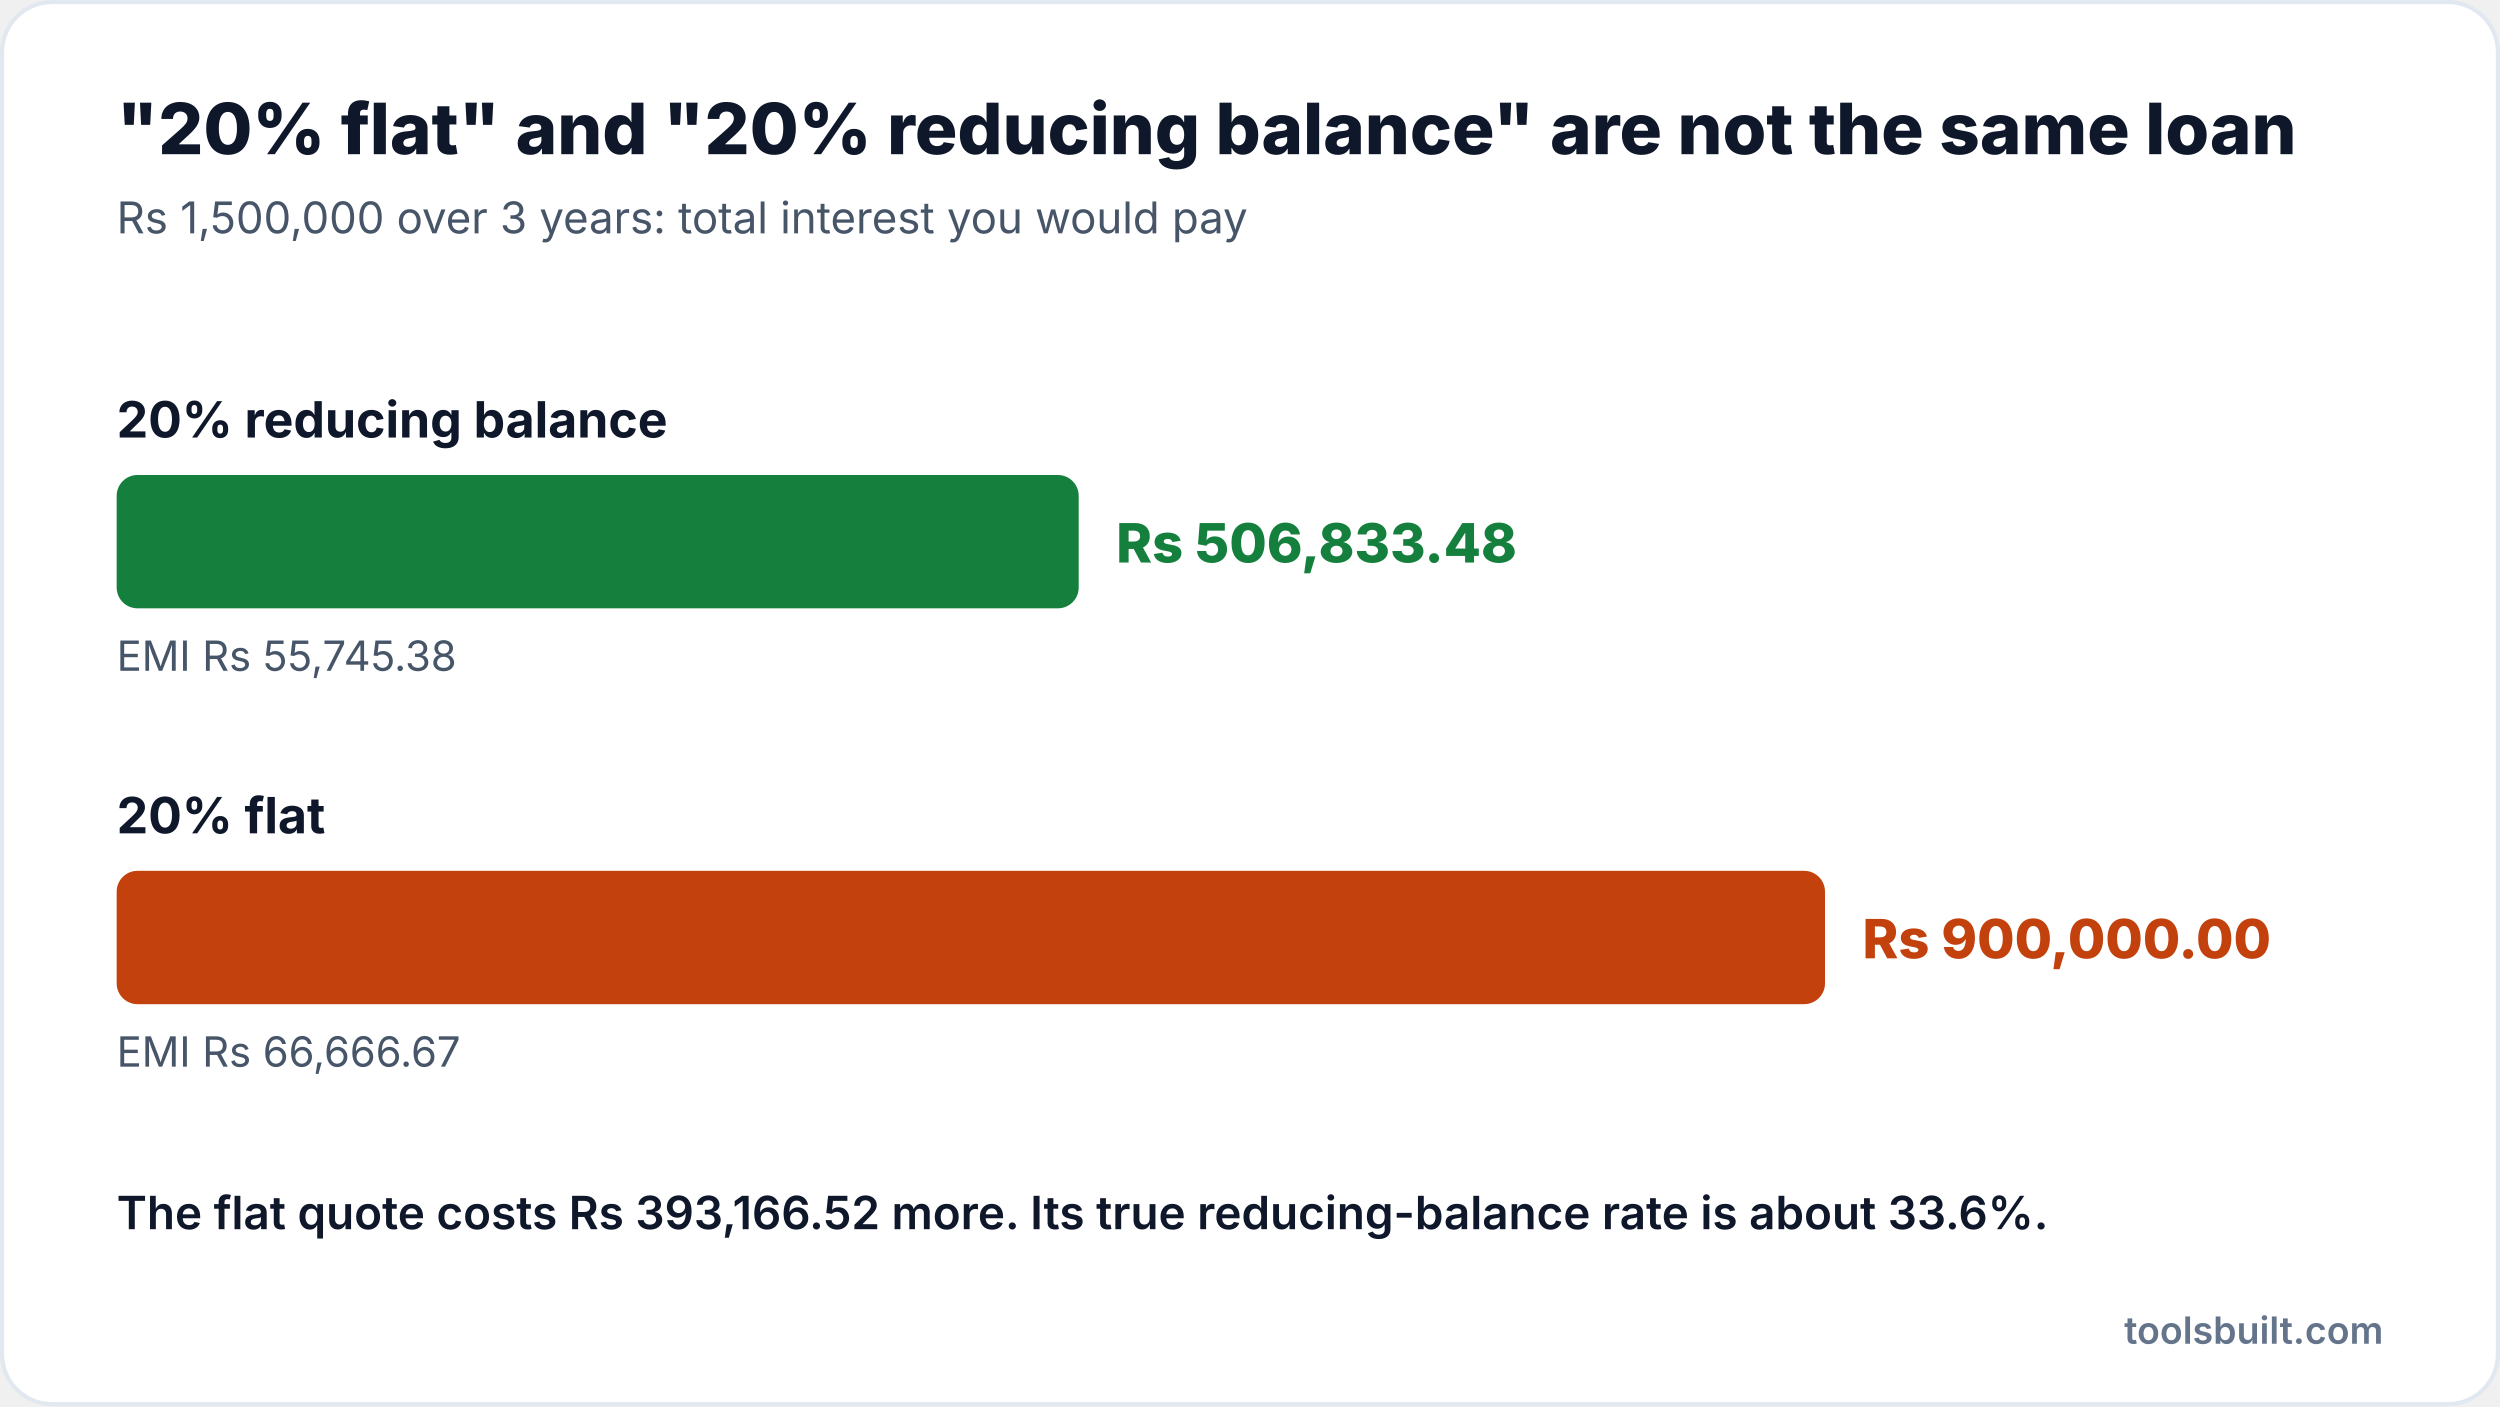
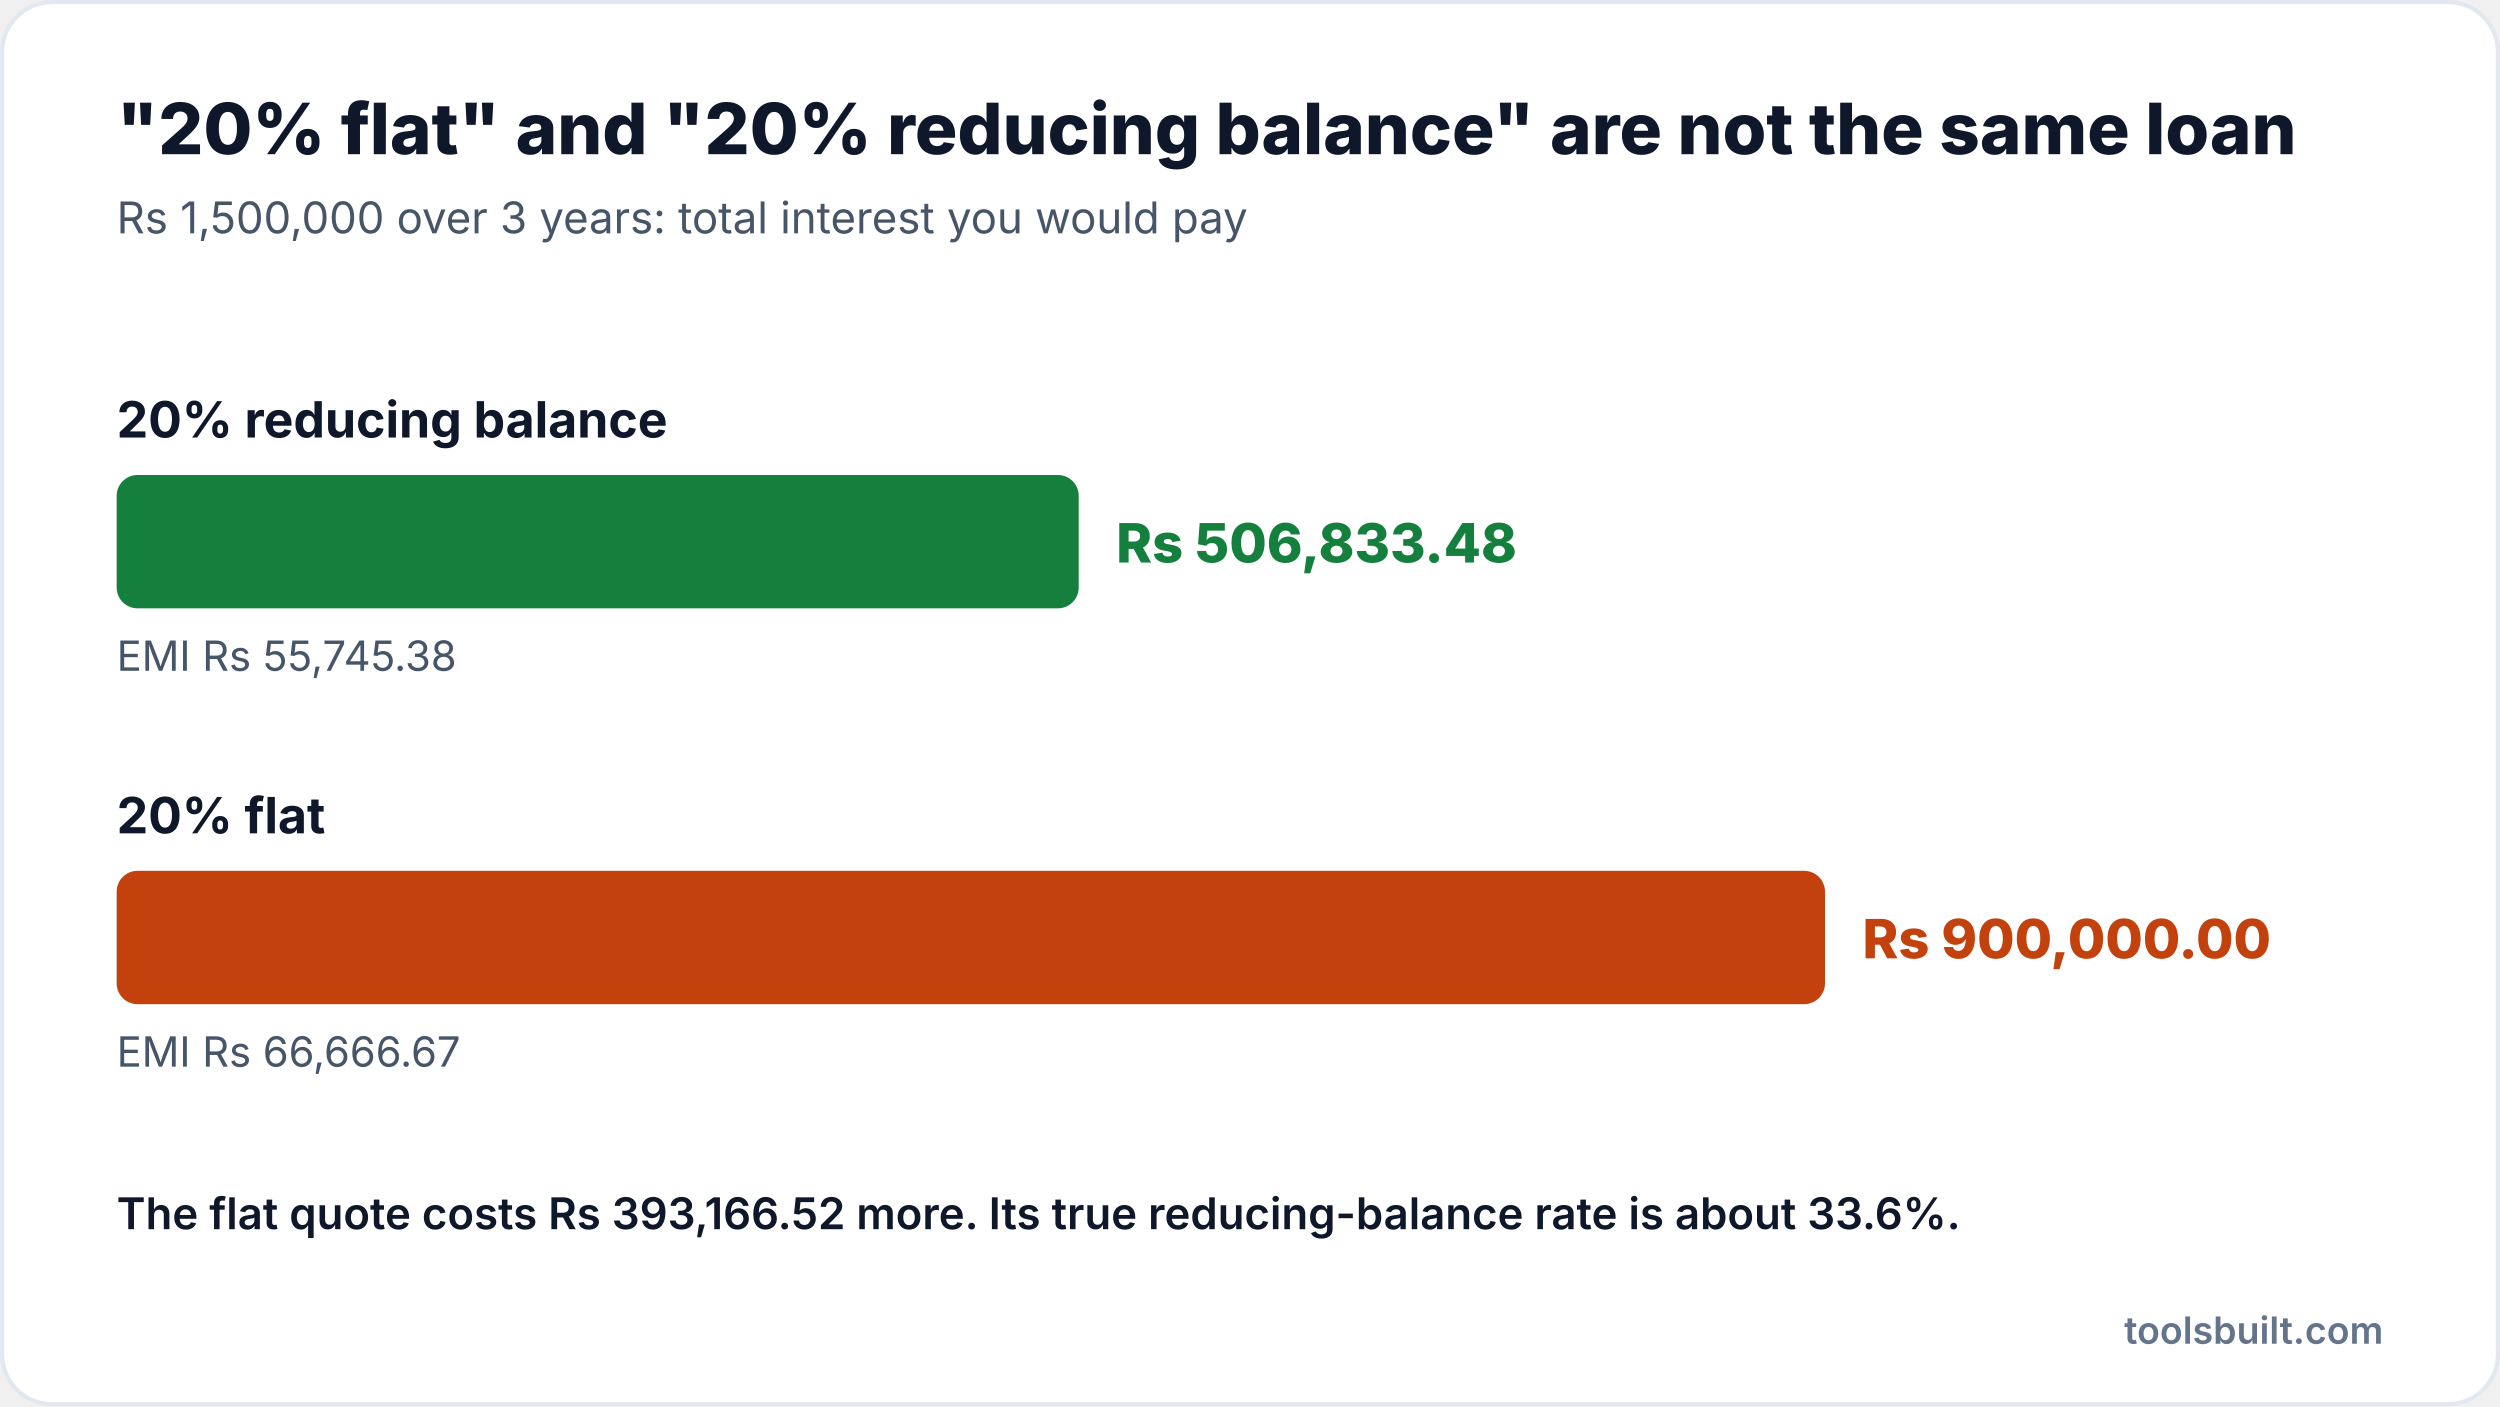
<svg xmlns="http://www.w3.org/2000/svg" width="1200" height="675" viewBox="0 0 1200 675" role="img">
  <rect x="1" y="1" width="1198" height="673" rx="24" fill="#ffffff" stroke="#e2e8f0" stroke-width="2" />
  <text x="56" y="74" font-family="Inter, 'Inter Variable', -apple-system, 'Segoe UI', sans-serif" font-size="34" font-weight="800" fill="#0f172a">"20% flat" and "20% reducing balance" are not the same loan</text>
  <text x="56" y="112" font-family="Inter, 'Inter Variable', -apple-system, 'Segoe UI', sans-serif" font-size="21" font-weight="400" fill="#475569">Rs 1,500,000 over 3 years: total interest you would pay</text>
  <text x="56" y="210" font-family="Inter, 'Inter Variable', -apple-system, 'Segoe UI', sans-serif" font-size="24" font-weight="700" fill="#0f172a">20% reducing balance</text>
  <rect x="56" y="228" width="461.782" height="64" rx="10" fill="#15803d" />
  <text x="535.782" y="270" font-family="Inter, 'Inter Variable', -apple-system, 'Segoe UI', sans-serif" font-size="26" font-weight="800" fill="#15803d">Rs 506,833.48</text>
  <text x="56" y="322" font-family="Inter, 'Inter Variable', -apple-system, 'Segoe UI', sans-serif" font-size="20" font-weight="400" fill="#475569">EMI Rs 55,745.38</text>
  <text x="56" y="400" font-family="Inter, 'Inter Variable', -apple-system, 'Segoe UI', sans-serif" font-size="24" font-weight="700" fill="#0f172a">20% flat</text>
  <rect x="56" y="418" width="820" height="64" rx="10" fill="#c2410c" />
  <text x="894" y="460" font-family="Inter, 'Inter Variable', -apple-system, 'Segoe UI', sans-serif" font-size="26" font-weight="800" fill="#c2410c">Rs 900,000.00</text>
  <text x="56" y="512" font-family="Inter, 'Inter Variable', -apple-system, 'Segoe UI', sans-serif" font-size="20" font-weight="400" fill="#475569">EMI Rs 66,666.67</text>
-   <text x="56" y="590" font-family="Inter, 'Inter Variable', -apple-system, 'Segoe UI', sans-serif" font-size="22" font-weight="600" fill="#0f172a">The flat quote costs Rs 393,166.52 more. Its true reducing-balance rate is about 33.6%.</text>
+   <text x="56" y="590" font-family="Inter, 'Inter Variable', -apple-system, 'Segoe UI', sans-serif" font-size="21" font-weight="600" fill="#0f172a">The flat quote costs Rs 393,166.52 more. Its true reducing-balance rate is about 33.6%.</text>
  <text x="1144" y="645" font-family="Inter, 'Inter Variable', -apple-system, 'Segoe UI', sans-serif" font-size="18" font-weight="600" fill="#64748b" text-anchor="end">toolsbuilt.com</text>
</svg>
